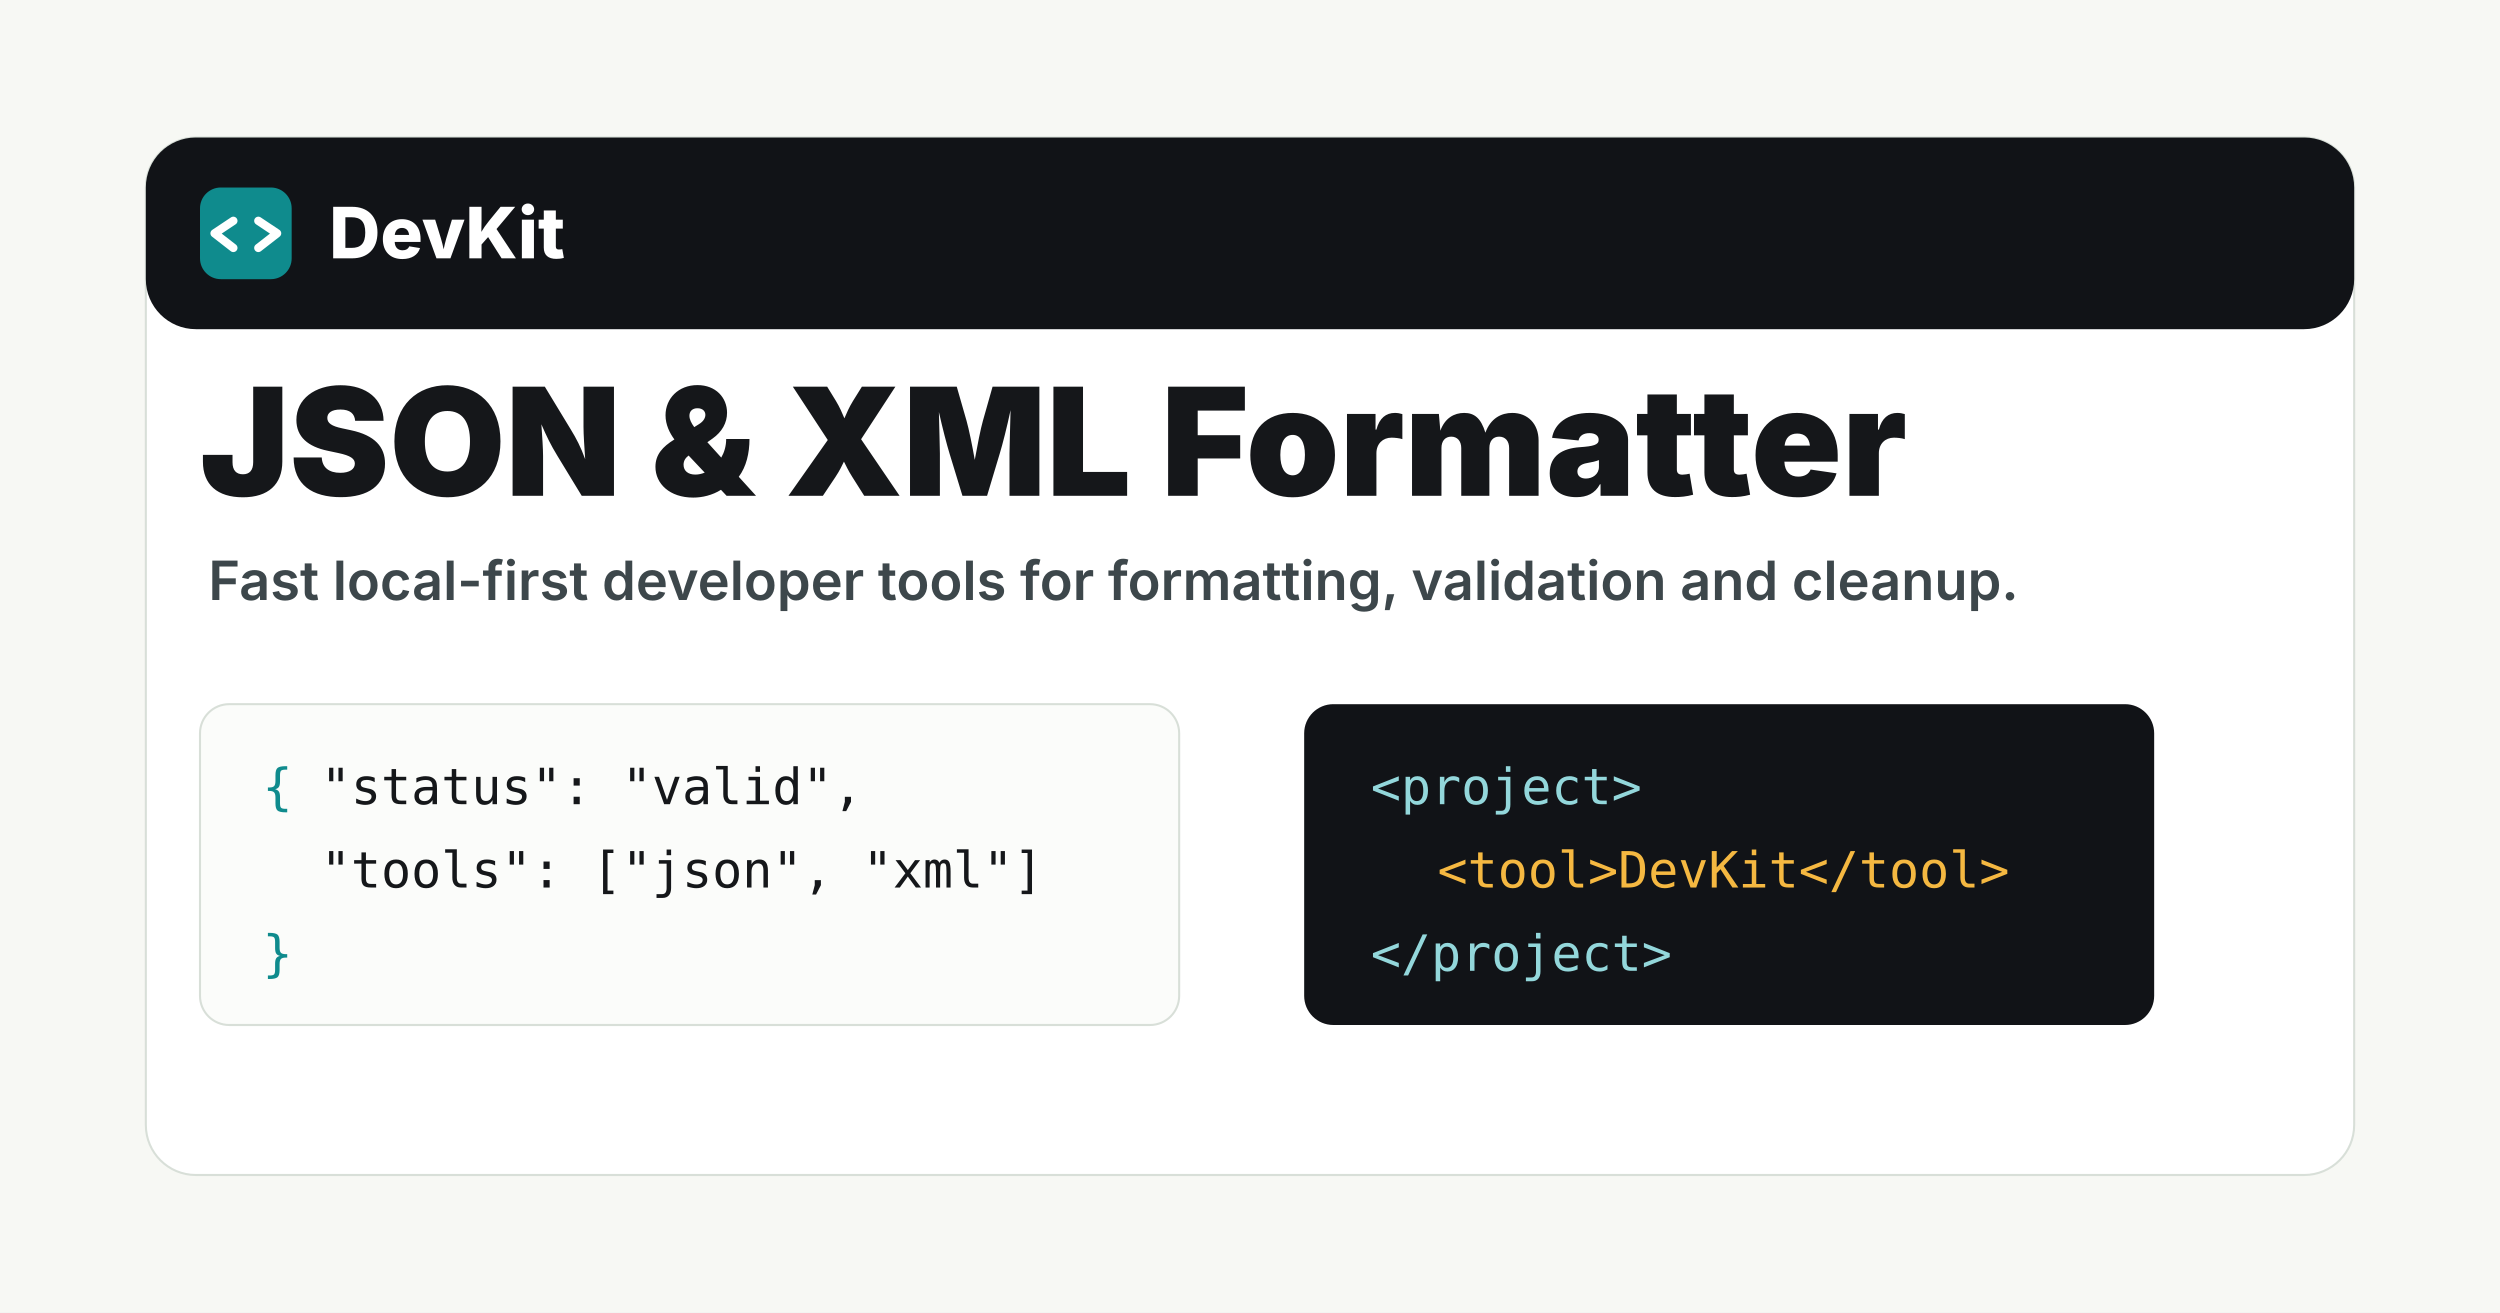
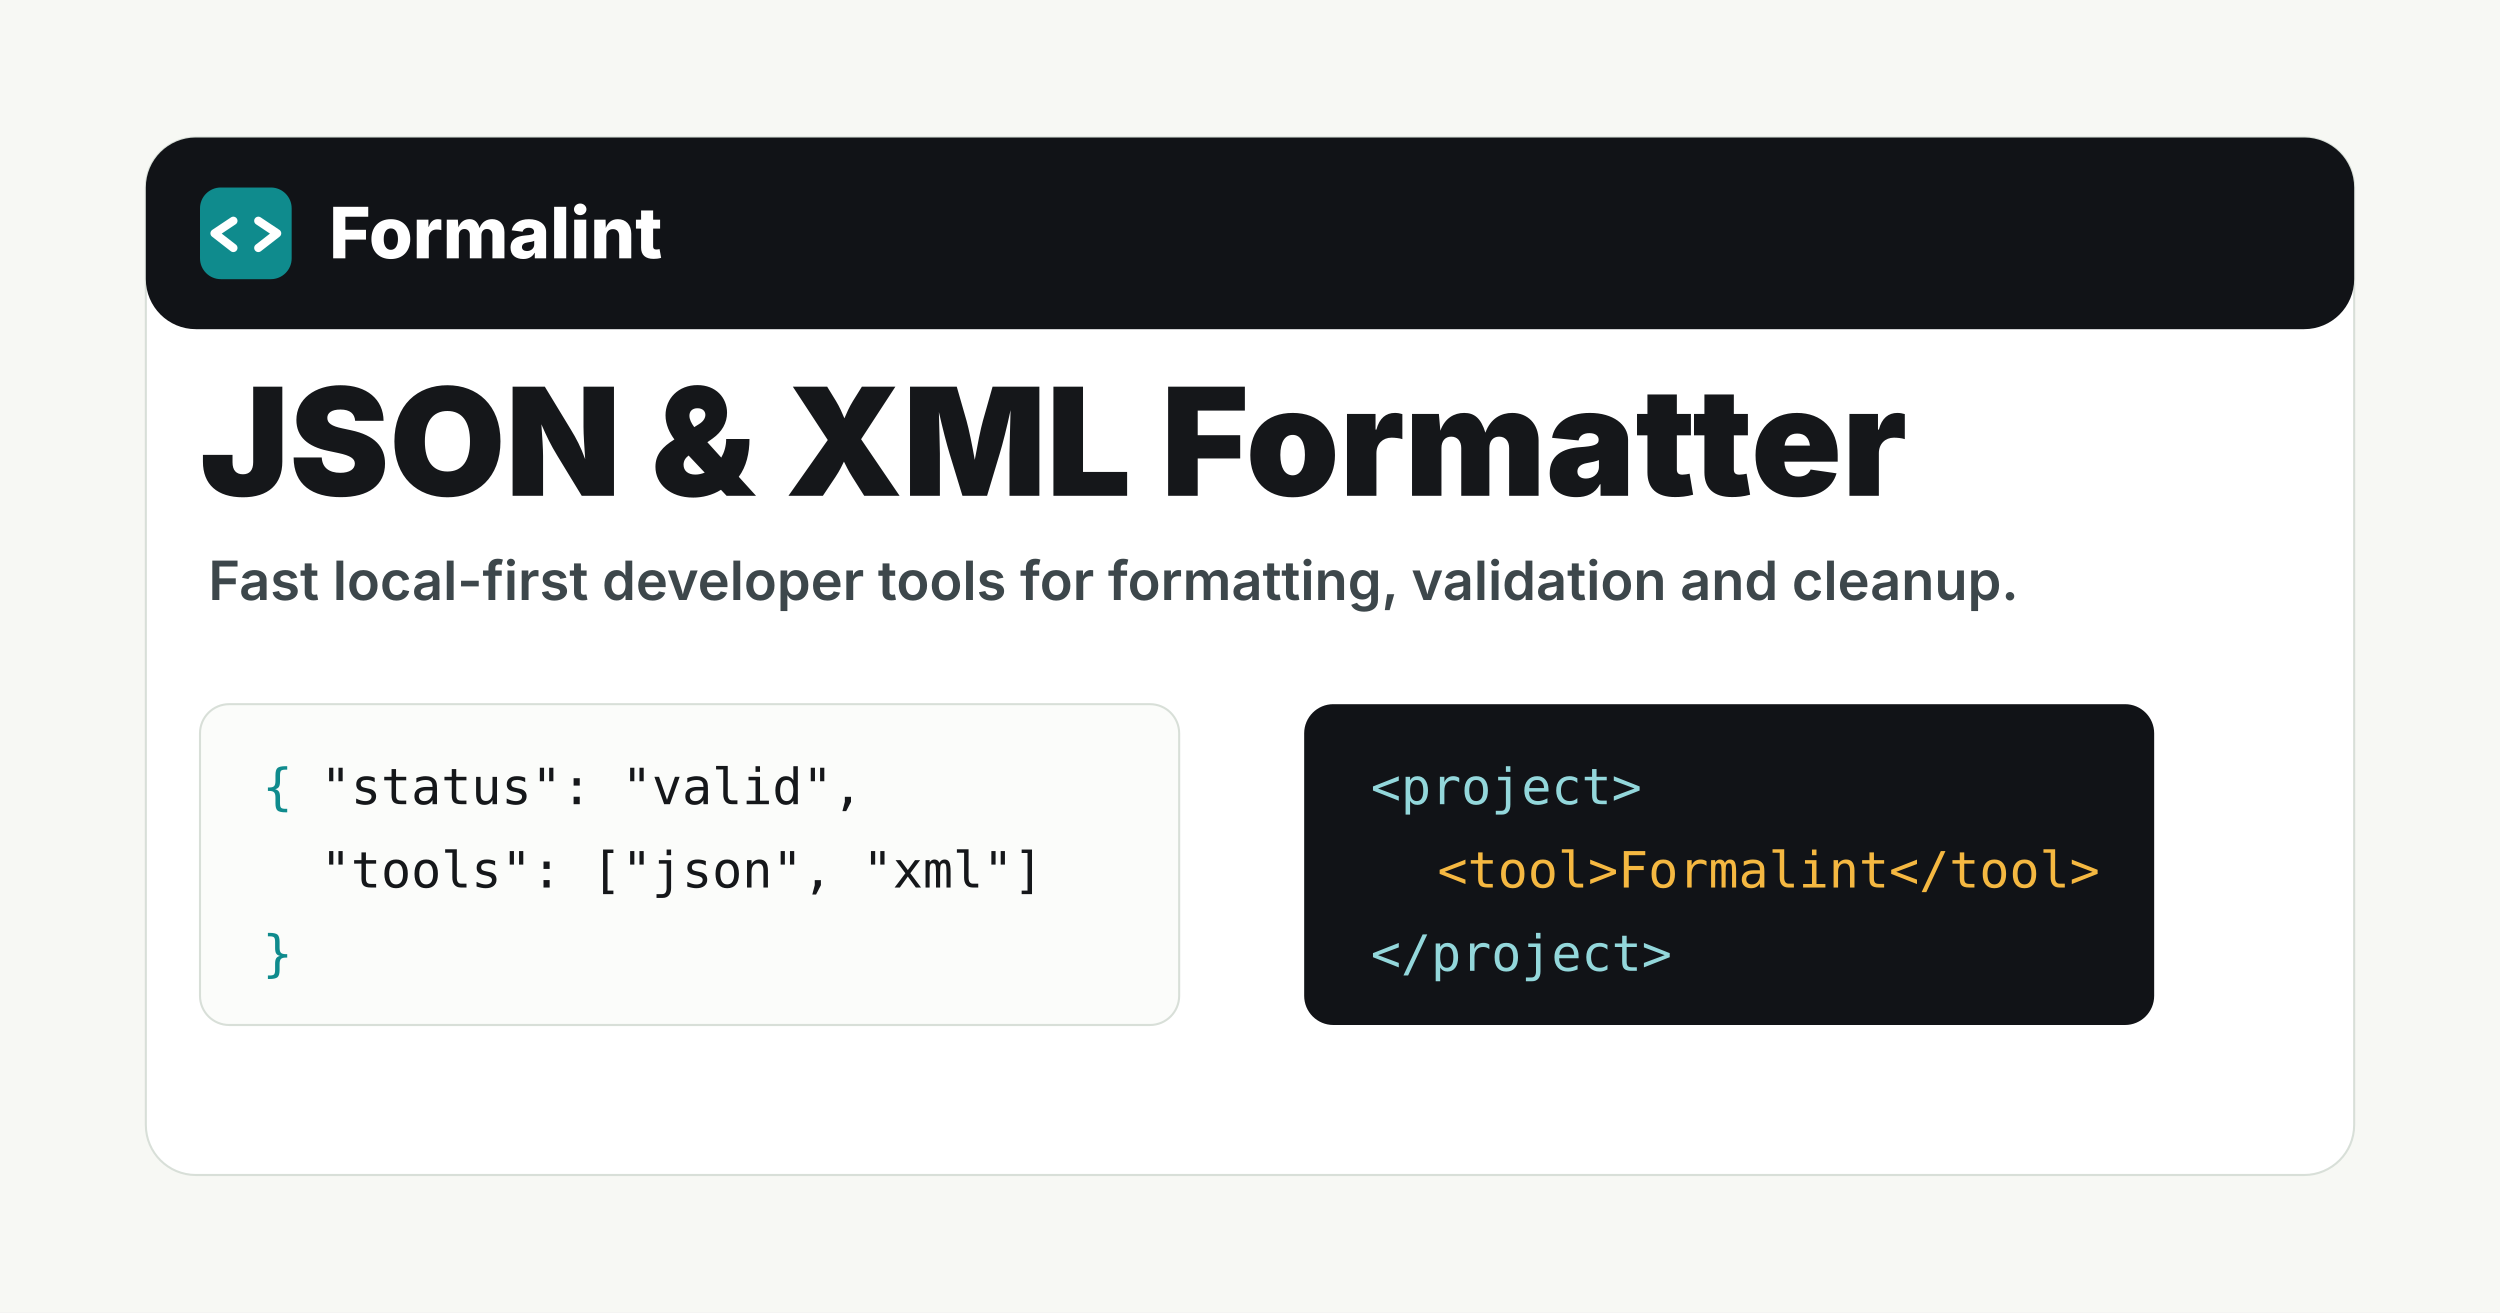
<svg xmlns="http://www.w3.org/2000/svg" viewBox="0 0 1200 630" role="img" aria-labelledby="title desc">
  <rect width="1200" height="630" fill="#f7f8f4" />
  <rect x="70" y="66" width="1060" height="498" rx="24" fill="#ffffff" stroke="#d8dfd8" />
  <rect x="70" y="66" width="1060" height="92" rx="24" fill="#111317" />
  <rect x="96" y="90" width="44" height="44" rx="10" fill="#0f8b8d" />
  <path d="M112 106 103 112l9 7" fill="none" stroke="#ffffff" stroke-width="4" stroke-linecap="round" stroke-linejoin="round" />
  <path d="m124 106 9 6-9 7" fill="none" stroke="#ffffff" stroke-width="4" stroke-linecap="round" stroke-linejoin="round" />
-   <text x="158" y="124" fill="#ffffff" font-family="Inter, Segoe UI, Arial, sans-serif" font-size="34" font-weight="800">DevKit</text>
+   <text x="158" y="124" fill="#ffffff" font-family="Inter, Segoe UI, Arial, sans-serif" font-size="34" font-weight="800">Formalint</text>
  <text x="96" y="238" fill="#15171a" font-family="Inter, Segoe UI, Arial, sans-serif" font-size="72" font-weight="900">JSON &amp; XML Formatter</text>
  <text x="100" y="288" fill="#3d474b" font-family="Inter, Segoe UI, Arial, sans-serif" font-size="26" font-weight="600">Fast local-first developer tools for formatting, validation and cleanup.</text>
  <rect x="96" y="338" width="470" height="154" rx="14" fill="#fbfcfa" stroke="#d8dfd8" />
  <text x="126" y="386" fill="#0f8b8d" font-family="Consolas, monospace" font-size="24">{</text>
  <text x="154" y="386" fill="#15171a" font-family="Consolas, monospace" font-size="24">"status": "valid",</text>
  <text x="154" y="426" fill="#15171a" font-family="Consolas, monospace" font-size="24">"tools": ["json", "xml"]</text>
  <text x="126" y="466" fill="#0f8b8d" font-family="Consolas, monospace" font-size="24">}</text>
  <rect x="626" y="338" width="408" height="154" rx="14" fill="#111317" />
  <text x="658" y="386" fill="#93d7db" font-family="Consolas, monospace" font-size="24">&lt;project&gt;</text>
-   <text x="690" y="426" fill="#f5b841" font-family="Consolas, monospace" font-size="24">&lt;tool&gt;DevKit&lt;/tool&gt;</text>
+   <text x="690" y="426" fill="#f5b841" font-family="Consolas, monospace" font-size="24">&lt;tool&gt;Formalint&lt;/tool&gt;</text>
  <text x="658" y="466" fill="#93d7db" font-family="Consolas, monospace" font-size="24">&lt;/project&gt;</text>
</svg>
